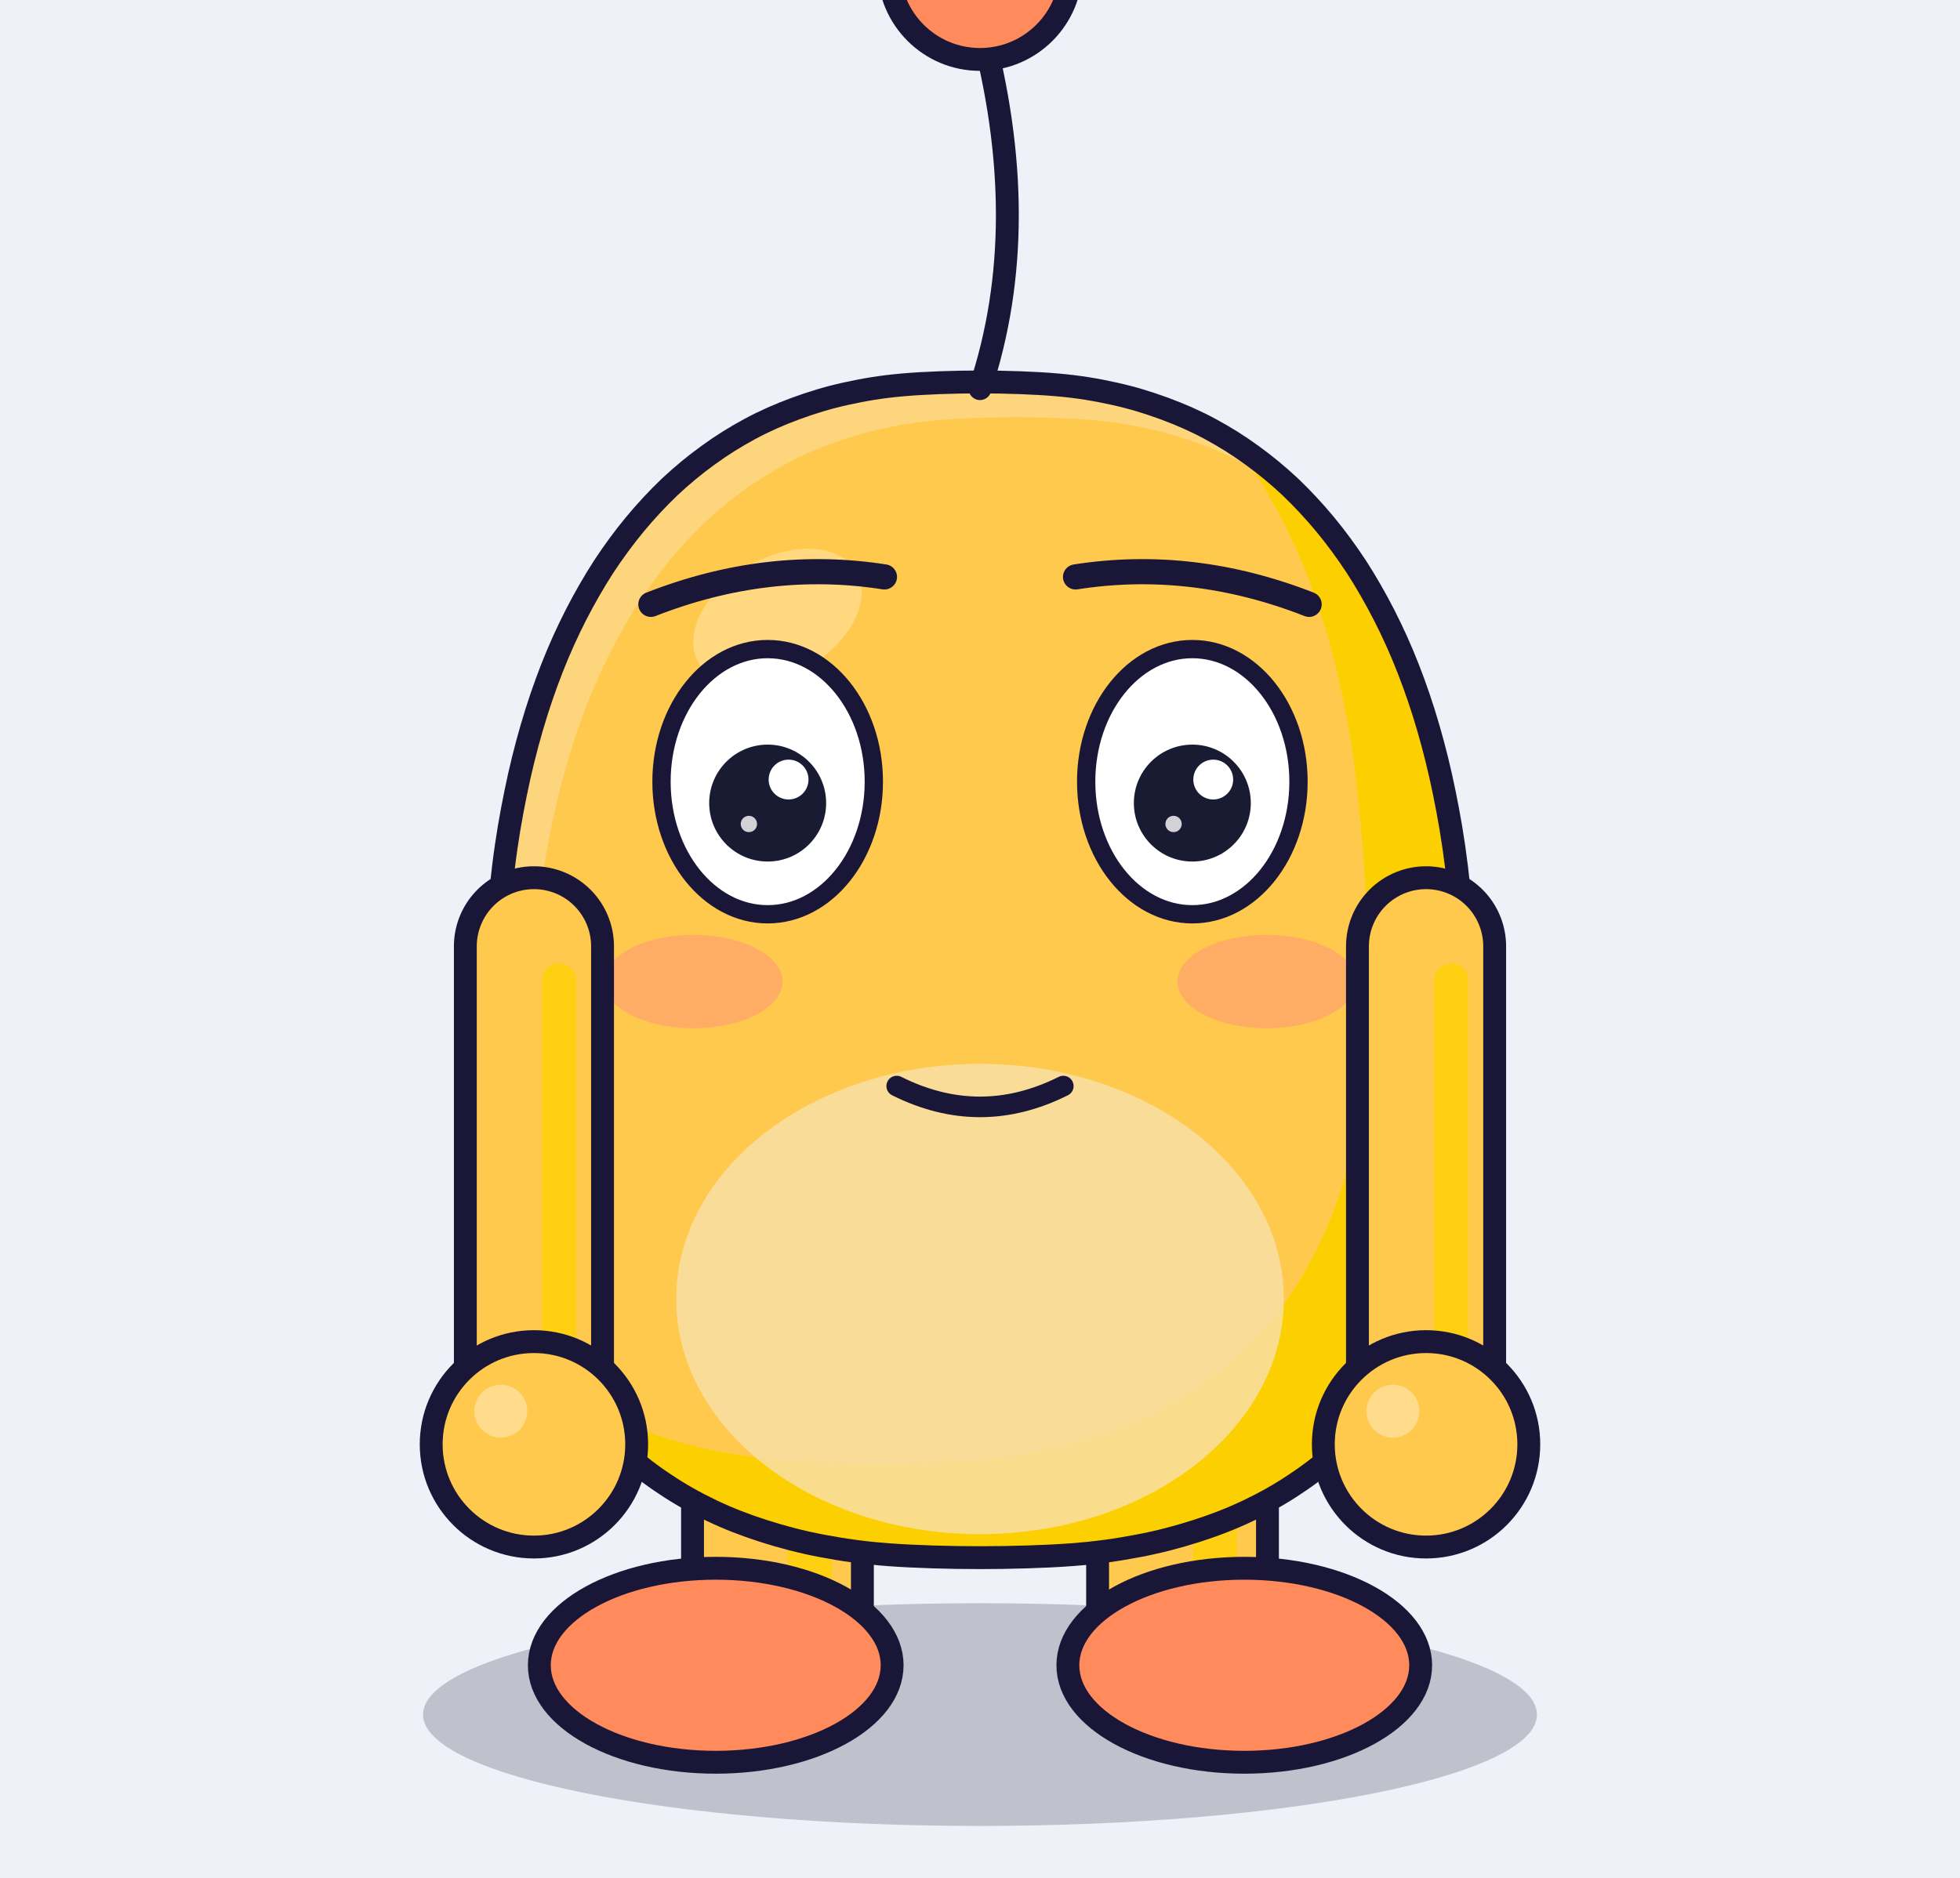
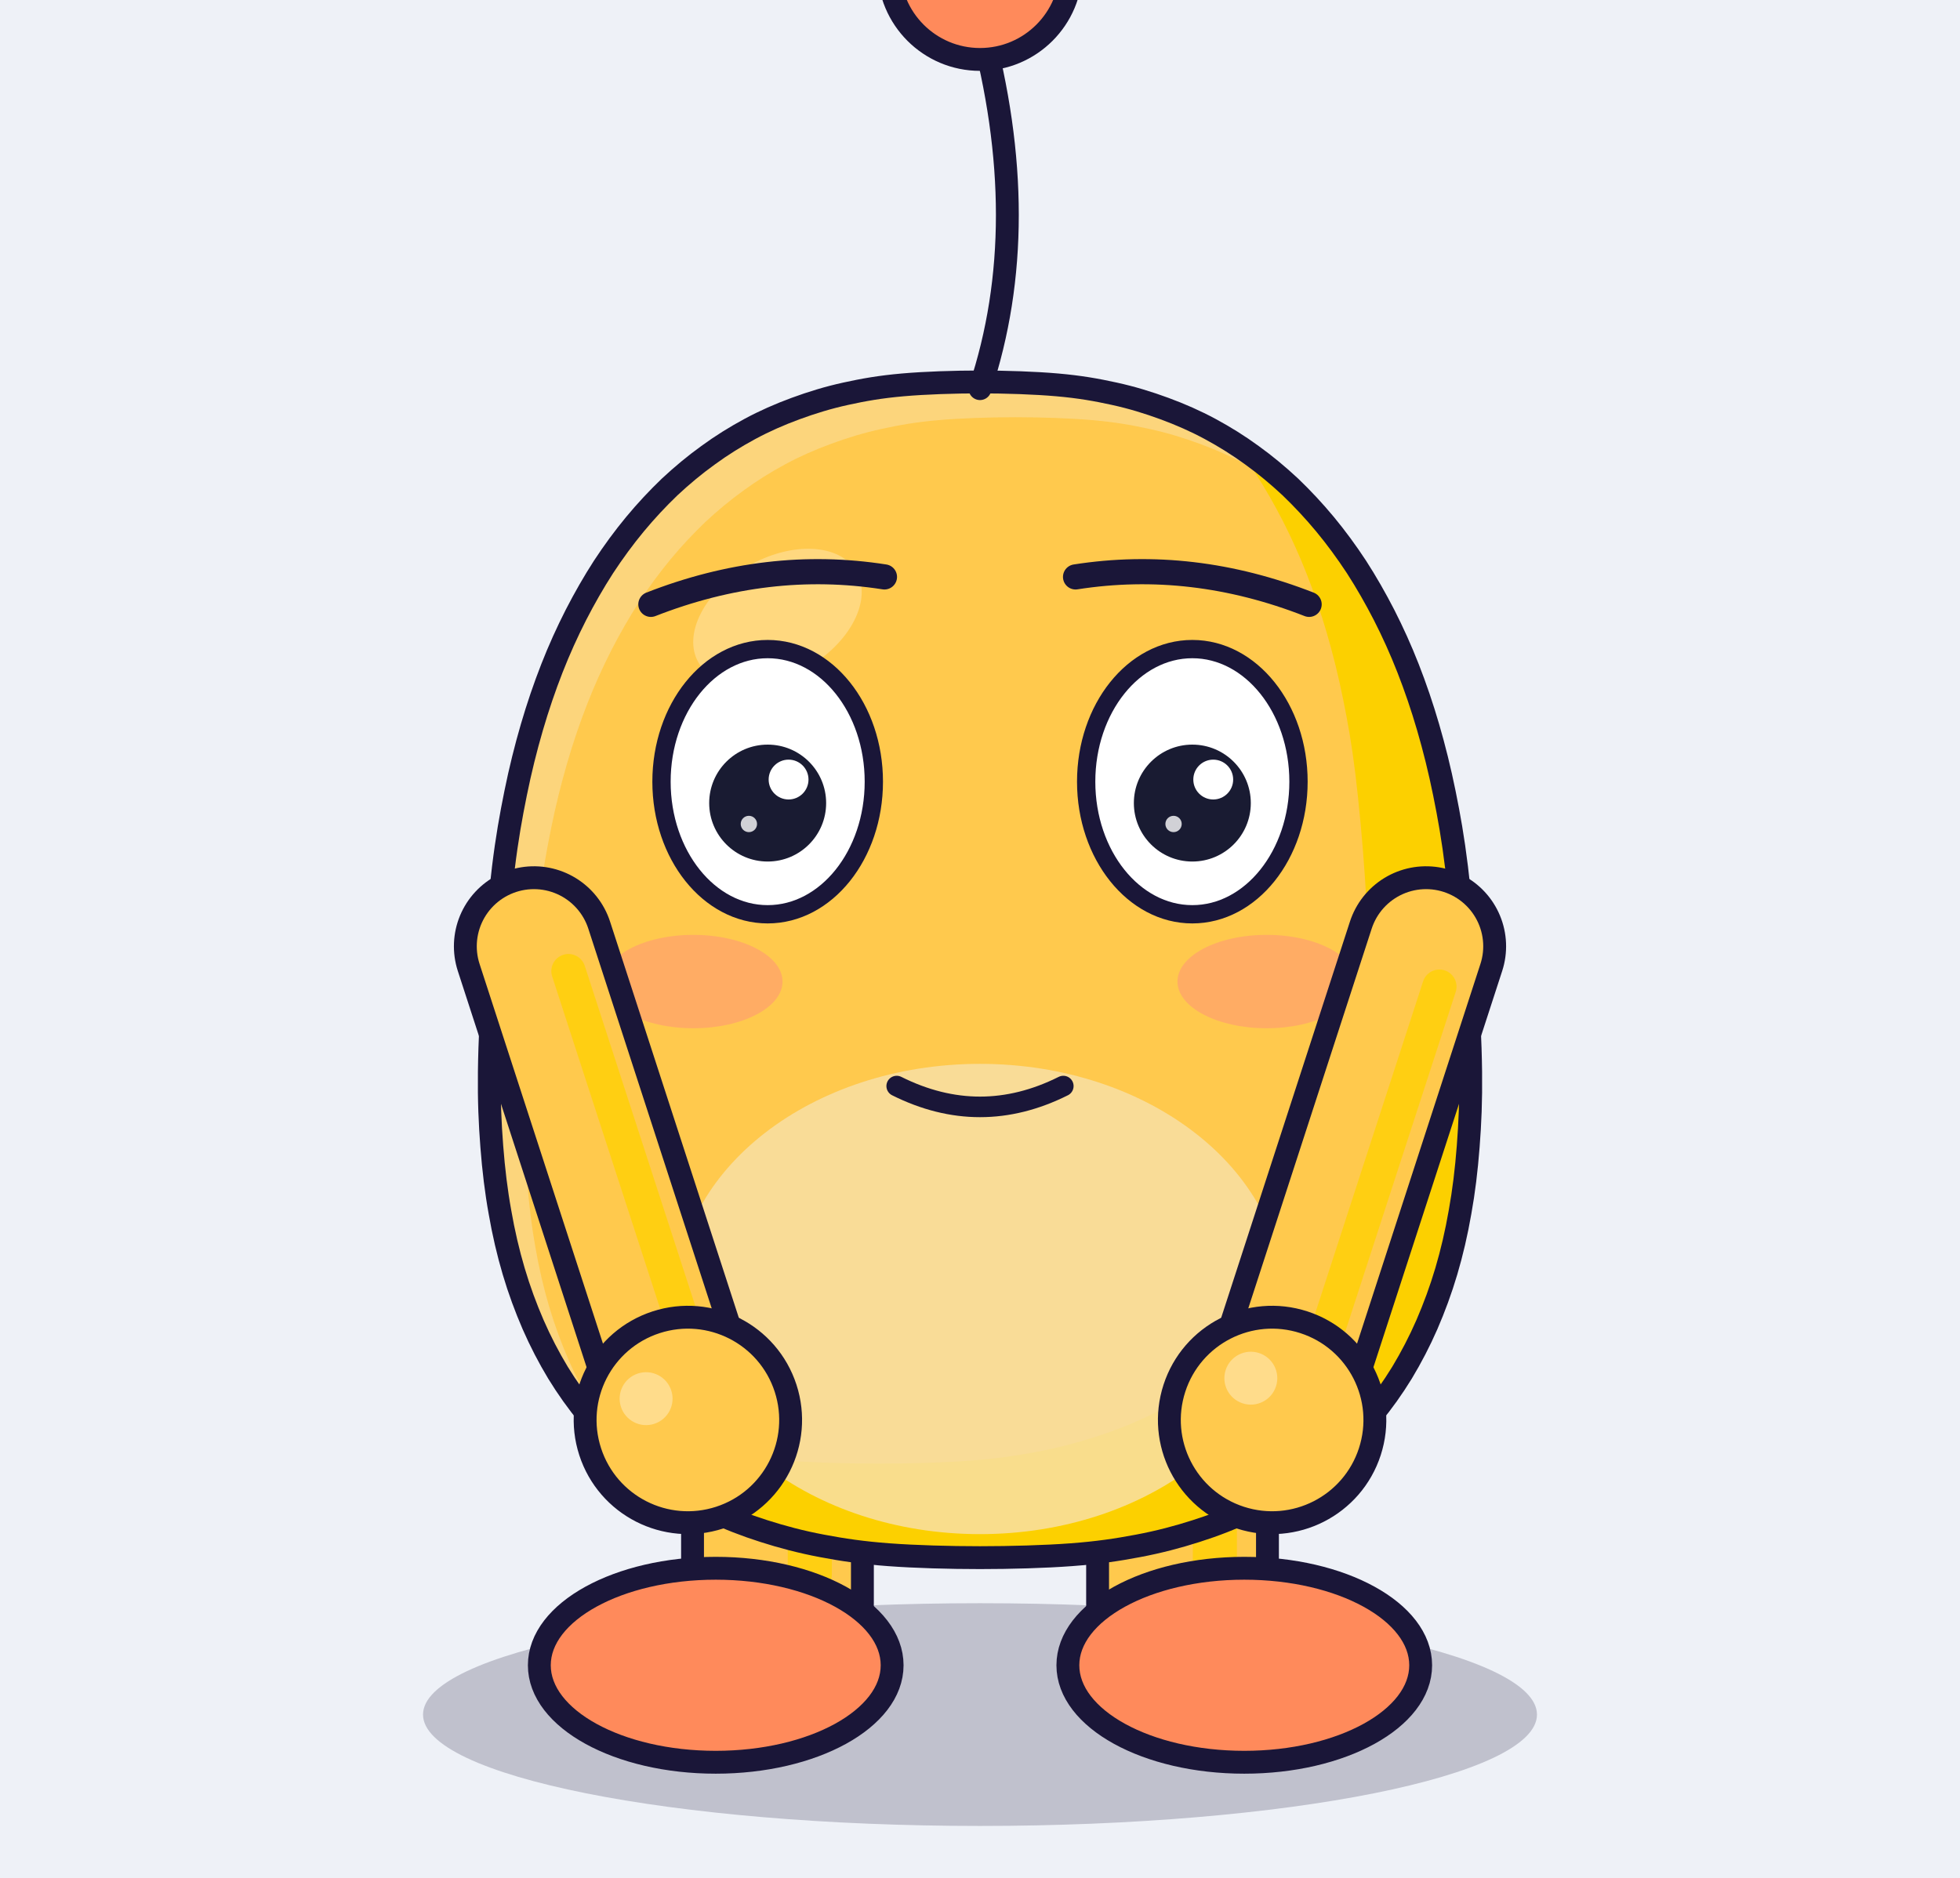
<svg xmlns="http://www.w3.org/2000/svg" viewBox="-600 -1050 1200 1150" width="600" height="575">
  <rect x="-600" y="-1050" width="1200" height="1150" fill="#EEF1F7" />
  <g transform="translate(-341.0 -75.0)">
    <ellipse cx="341.0" cy="75.0" rx="341.0" ry="68.2" fill="#1A1638" opacity="0.22" />
  </g>
  <g transform="translate(-263.8 -212.5)">
    <path d="M139.8 66.0 L139.8 144.5" stroke="#1A1638" stroke-width="118.0" stroke-linecap="round" />
    <path d="M139.8 66.0 L139.8 144.5" stroke="#FFC94D" stroke-width="90.0" stroke-linecap="round" />
    <path d="M159.6 93.0 L159.6 126.5" stroke="#FFD104" stroke-width="27.0" stroke-linecap="round" opacity="0.8" />
    <ellipse cx="102.0" cy="182.3" rx="108.0" ry="59.4" fill="#FF8A5B" stroke="#1A1638" stroke-width="14.0" />
  </g>
  <g transform="translate(-15.8 -212.5)">
    <path d="M139.8 66.0 L139.8 144.5" stroke="#1A1638" stroke-width="118.0" stroke-linecap="round" />
    <path d="M139.8 66.0 L139.8 144.5" stroke="#FFC94D" stroke-width="90.0" stroke-linecap="round" />
    <path d="M159.6 93.0 L159.6 126.5" stroke="#FFD104" stroke-width="27.0" stroke-linecap="round" opacity="0.8" />
    <ellipse cx="177.6" cy="182.3" rx="108.0" ry="59.4" fill="#FF8A5B" stroke="#1A1638" stroke-width="14.0" />
  </g>
  <g transform="translate(-338.0 -844.1)">
    <defs>
      <clipPath id="body-clip">
        <path d="M635.6 388.0 C637.0 408.8 638.2 432.4 638.4 450.5 C638.6 468.5 638.0 481.9 636.9 496.2 C635.8 510.5 634.2 523.7 631.9 536.4 C629.7 549.1 626.9 561.1 623.5 572.6 C620.1 584.1 616.1 594.9 611.6 605.3 C607.1 615.6 602.0 625.4 596.4 634.7 C590.7 644.0 584.5 652.7 577.8 660.8 C571.0 669.0 563.7 676.6 555.9 683.7 C548.1 690.7 539.7 697.2 530.7 703.1 C521.8 709.1 512.3 714.4 502.3 719.2 C492.2 724.0 481.7 728.1 470.4 731.7 C459.2 735.3 447.5 738.4 434.7 740.8 C422.0 743.2 410.0 745.0 393.9 746.2 C377.8 747.4 356.6 748.0 338.0 748.0 C319.4 748.0 298.2 747.4 282.1 746.2 C266.0 745.0 254.0 743.2 241.3 740.8 C228.5 738.4 216.8 735.3 205.6 731.7 C194.3 728.1 183.8 724.0 173.7 719.2 C163.7 714.4 154.2 709.1 145.3 703.1 C136.3 697.2 127.9 690.7 120.1 683.7 C112.3 676.6 105.0 669.0 98.2 660.8 C91.5 652.7 85.3 644.0 79.6 634.7 C74.0 625.4 68.9 615.6 64.4 605.3 C59.9 594.9 55.9 584.1 52.5 572.6 C49.1 561.1 46.3 549.1 44.1 536.4 C41.8 523.7 40.2 510.5 39.1 496.2 C38.0 481.9 37.4 468.5 37.6 450.5 C37.8 432.4 39.0 408.8 40.4 388.0 C41.8 367.2 44.0 343.6 46.2 325.5 C48.4 307.5 50.8 294.1 53.7 279.8 C56.6 265.5 59.9 252.3 63.6 239.6 C67.3 226.9 71.4 214.9 75.9 203.4 C80.4 191.9 85.3 181.1 90.6 170.7 C95.9 160.4 101.5 150.6 107.5 141.3 C113.6 132.0 120.0 123.3 126.7 115.2 C133.5 107.0 140.6 99.4 148.0 92.3 C155.5 85.3 163.3 78.8 171.5 72.9 C179.7 66.9 188.2 61.6 197.1 56.8 C206.0 52.0 215.3 47.9 225.1 44.3 C234.9 40.7 244.9 37.6 255.9 35.2 C266.8 32.8 277.0 31.0 290.7 29.8 C304.3 28.6 322.2 28.0 338.0 28.0 C353.8 28.0 371.7 28.6 385.3 29.8 C399.0 31.0 409.2 32.8 420.1 35.2 C431.1 37.6 441.1 40.7 450.9 44.3 C460.7 47.9 470.0 52.0 478.9 56.8 C487.8 61.6 496.3 66.9 504.5 72.9 C512.7 78.8 520.5 85.3 528.0 92.3 C535.4 99.4 542.5 107.0 549.3 115.2 C556.0 123.3 562.4 132.0 568.5 141.3 C574.5 150.6 580.1 160.4 585.4 170.7 C590.7 181.1 595.6 191.9 600.1 203.4 C604.6 214.9 608.7 226.9 612.4 239.6 C616.1 252.3 619.4 265.5 622.3 279.8 C625.2 294.1 627.6 307.5 629.8 325.5 C632.0 343.6 634.2 367.2 635.6 388.0 Z" />
      </clipPath>
    </defs>
    <path d="M635.6 388.0 C637.0 408.8 638.2 432.4 638.4 450.5 C638.6 468.5 638.0 481.9 636.9 496.2 C635.8 510.5 634.2 523.7 631.9 536.4 C629.7 549.1 626.9 561.1 623.5 572.6 C620.1 584.1 616.1 594.9 611.6 605.3 C607.1 615.6 602.0 625.4 596.4 634.7 C590.7 644.0 584.5 652.7 577.8 660.8 C571.0 669.0 563.7 676.6 555.9 683.7 C548.1 690.7 539.7 697.2 530.7 703.1 C521.8 709.1 512.3 714.4 502.3 719.2 C492.2 724.0 481.7 728.1 470.4 731.7 C459.2 735.3 447.5 738.4 434.7 740.8 C422.0 743.2 410.0 745.0 393.9 746.2 C377.8 747.4 356.6 748.0 338.0 748.0 C319.4 748.0 298.2 747.4 282.1 746.2 C266.0 745.0 254.0 743.2 241.3 740.8 C228.5 738.4 216.8 735.3 205.6 731.7 C194.3 728.1 183.8 724.0 173.7 719.2 C163.7 714.4 154.2 709.1 145.3 703.1 C136.3 697.2 127.9 690.7 120.1 683.7 C112.3 676.6 105.0 669.0 98.2 660.8 C91.5 652.7 85.3 644.0 79.6 634.7 C74.0 625.4 68.9 615.6 64.4 605.3 C59.9 594.9 55.9 584.1 52.5 572.6 C49.1 561.1 46.3 549.1 44.1 536.4 C41.8 523.7 40.2 510.5 39.1 496.2 C38.0 481.9 37.4 468.5 37.6 450.5 C37.8 432.4 39.0 408.8 40.4 388.0 C41.8 367.2 44.0 343.6 46.2 325.5 C48.4 307.5 50.8 294.1 53.7 279.8 C56.6 265.5 59.9 252.3 63.6 239.6 C67.3 226.9 71.4 214.9 75.9 203.4 C80.4 191.9 85.3 181.1 90.6 170.7 C95.9 160.4 101.5 150.6 107.5 141.3 C113.6 132.0 120.0 123.3 126.7 115.2 C133.5 107.0 140.6 99.4 148.0 92.3 C155.5 85.3 163.3 78.8 171.5 72.9 C179.7 66.9 188.2 61.6 197.1 56.8 C206.0 52.0 215.3 47.9 225.1 44.3 C234.9 40.7 244.9 37.6 255.9 35.2 C266.8 32.8 277.0 31.0 290.7 29.8 C304.3 28.6 322.2 28.0 338.0 28.0 C353.8 28.0 371.7 28.6 385.3 29.8 C399.0 31.0 409.2 32.8 420.1 35.2 C431.1 37.6 441.1 40.7 450.9 44.3 C460.7 47.9 470.0 52.0 478.9 56.8 C487.8 61.6 496.3 66.9 504.5 72.9 C512.7 78.8 520.5 85.3 528.0 92.3 C535.4 99.4 542.5 107.0 549.3 115.2 C556.0 123.3 562.4 132.0 568.5 141.3 C574.5 150.6 580.1 160.4 585.4 170.7 C590.7 181.1 595.6 191.9 600.1 203.4 C604.6 214.9 608.7 226.9 612.4 239.6 C616.1 252.3 619.4 265.5 622.3 279.8 C625.2 294.1 627.6 307.5 629.8 325.5 C632.0 343.6 634.2 367.2 635.6 388.0 Z" fill="#FFC94D" />
    <g clip-path="url(#body-clip)">
      <rect x="-592.0" y="-692.0" width="1860.0" height="2160.0" fill="#FCD000" />
      <path d="M635.6 388.0 C637.0 408.8 638.2 432.4 638.4 450.5 C638.6 468.5 638.0 481.9 636.9 496.2 C635.8 510.5 634.2 523.7 631.9 536.4 C629.7 549.1 626.9 561.1 623.5 572.6 C620.1 584.1 616.1 594.9 611.6 605.3 C607.1 615.6 602.0 625.4 596.4 634.7 C590.7 644.0 584.5 652.7 577.8 660.8 C571.0 669.0 563.7 676.6 555.9 683.7 C548.1 690.7 539.7 697.2 530.7 703.1 C521.8 709.1 512.3 714.4 502.3 719.2 C492.2 724.0 481.7 728.1 470.4 731.7 C459.2 735.3 447.5 738.4 434.7 740.8 C422.0 743.2 410.0 745.0 393.9 746.2 C377.8 747.4 356.6 748.0 338.0 748.0 C319.4 748.0 298.2 747.4 282.1 746.2 C266.0 745.0 254.0 743.2 241.3 740.8 C228.5 738.4 216.8 735.3 205.6 731.7 C194.3 728.1 183.8 724.0 173.7 719.2 C163.7 714.4 154.2 709.1 145.3 703.1 C136.3 697.2 127.9 690.7 120.1 683.7 C112.3 676.6 105.0 669.0 98.2 660.8 C91.5 652.7 85.3 644.0 79.6 634.7 C74.0 625.4 68.9 615.6 64.4 605.3 C59.9 594.9 55.9 584.1 52.5 572.6 C49.1 561.1 46.3 549.1 44.1 536.4 C41.8 523.7 40.2 510.5 39.1 496.2 C38.0 481.9 37.4 468.5 37.6 450.5 C37.8 432.4 39.0 408.8 40.4 388.0 C41.8 367.2 44.0 343.6 46.2 325.5 C48.4 307.5 50.8 294.1 53.7 279.8 C56.6 265.5 59.9 252.3 63.6 239.6 C67.3 226.9 71.4 214.9 75.9 203.4 C80.4 191.9 85.3 181.1 90.6 170.7 C95.9 160.4 101.5 150.6 107.5 141.3 C113.6 132.0 120.0 123.3 126.7 115.2 C133.5 107.0 140.6 99.4 148.0 92.3 C155.5 85.3 163.3 78.8 171.5 72.9 C179.7 66.9 188.2 61.6 197.1 56.8 C206.0 52.0 215.3 47.9 225.1 44.3 C234.9 40.7 244.9 37.6 255.9 35.2 C266.8 32.8 277.0 31.0 290.7 29.8 C304.3 28.6 322.2 28.0 338.0 28.0 C353.8 28.0 371.7 28.6 385.3 29.8 C399.0 31.0 409.2 32.8 420.1 35.2 C431.1 37.6 441.1 40.7 450.9 44.3 C460.7 47.9 470.0 52.0 478.9 56.8 C487.8 61.6 496.3 66.9 504.5 72.9 C512.7 78.8 520.5 85.3 528.0 92.3 C535.4 99.4 542.5 107.0 549.3 115.2 C556.0 123.3 562.4 132.0 568.5 141.3 C574.5 150.6 580.1 160.4 585.4 170.7 C590.7 181.1 595.6 191.9 600.1 203.4 C604.6 214.9 608.7 226.9 612.4 239.6 C616.1 252.3 619.4 265.5 622.3 279.8 C625.2 294.1 627.6 307.5 629.8 325.5 C632.0 343.6 634.2 367.2 635.6 388.0 Z" transform="translate(-62.0 -57.6)" fill="#FFC94D" />
      <path d="M635.6 388.0 C637.0 408.8 638.2 432.4 638.4 450.5 C638.6 468.5 638.0 481.9 636.9 496.2 C635.8 510.5 634.2 523.7 631.9 536.4 C629.7 549.1 626.9 561.1 623.5 572.6 C620.1 584.1 616.1 594.9 611.6 605.3 C607.1 615.6 602.0 625.4 596.4 634.7 C590.7 644.0 584.5 652.7 577.8 660.8 C571.0 669.0 563.7 676.6 555.9 683.7 C548.1 690.7 539.7 697.2 530.7 703.1 C521.8 709.1 512.3 714.4 502.3 719.2 C492.2 724.0 481.7 728.1 470.4 731.7 C459.2 735.3 447.5 738.4 434.7 740.8 C422.0 743.2 410.0 745.0 393.9 746.2 C377.8 747.4 356.6 748.0 338.0 748.0 C319.4 748.0 298.2 747.4 282.1 746.2 C266.0 745.0 254.0 743.2 241.3 740.8 C228.5 738.4 216.8 735.3 205.6 731.7 C194.3 728.1 183.8 724.0 173.7 719.2 C163.7 714.4 154.2 709.1 145.3 703.1 C136.3 697.2 127.9 690.7 120.1 683.7 C112.3 676.6 105.0 669.0 98.2 660.8 C91.5 652.7 85.3 644.0 79.6 634.7 C74.0 625.4 68.9 615.6 64.4 605.3 C59.9 594.9 55.9 584.1 52.5 572.6 C49.1 561.1 46.3 549.1 44.1 536.4 C41.8 523.7 40.2 510.5 39.1 496.2 C38.0 481.9 37.4 468.5 37.6 450.5 C37.8 432.4 39.0 408.8 40.4 388.0 C41.8 367.2 44.0 343.6 46.2 325.5 C48.4 307.5 50.8 294.1 53.7 279.8 C56.6 265.5 59.9 252.3 63.6 239.6 C67.3 226.9 71.4 214.9 75.9 203.4 C80.4 191.9 85.3 181.1 90.6 170.7 C95.9 160.4 101.5 150.6 107.5 141.3 C113.6 132.0 120.0 123.3 126.7 115.2 C133.5 107.0 140.6 99.4 148.0 92.3 C155.5 85.3 163.3 78.8 171.5 72.9 C179.7 66.9 188.2 61.6 197.1 56.8 C206.0 52.0 215.3 47.9 225.1 44.3 C234.9 40.7 244.9 37.6 255.9 35.2 C266.8 32.8 277.0 31.0 290.7 29.8 C304.3 28.6 322.2 28.0 338.0 28.0 C353.8 28.0 371.7 28.6 385.3 29.8 C399.0 31.0 409.2 32.8 420.1 35.2 C431.1 37.6 441.1 40.7 450.9 44.3 C460.7 47.9 470.0 52.0 478.9 56.8 C487.8 61.6 496.3 66.9 504.5 72.9 C512.7 78.8 520.5 85.3 528.0 92.3 C535.4 99.4 542.5 107.0 549.3 115.2 C556.0 123.3 562.4 132.0 568.5 141.3 C574.5 150.6 580.1 160.4 585.4 170.7 C590.7 181.1 595.6 191.9 600.1 203.4 C604.6 214.9 608.7 226.9 612.4 239.6 C616.1 252.3 619.4 265.5 622.3 279.8 C625.2 294.1 627.6 307.5 629.8 325.5 C632.0 343.6 634.2 367.2 635.6 388.0 Z M 657.3 409.6 C 658.7 430.4 659.9 454.0 660.1 472.1 C 660.3 490.1 659.7 503.5 658.6 517.8 C 657.5 532.1 655.9 545.3 653.6 558.0 C 651.4 570.7 648.6 582.7 645.2 594.2 C 641.8 605.7 637.8 616.5 633.3 626.9 C 628.8 637.2 623.7 647.0 618.1 656.3 C 612.4 665.6 606.2 674.3 599.5 682.4 C 592.7 690.6 585.4 698.2 577.6 705.3 C 569.8 712.3 561.4 718.8 552.4 724.7 C 543.5 730.7 534.0 736.0 524.0 740.8 C 513.9 745.6 503.4 749.7 492.1 753.3 C 480.9 756.9 469.2 760.0 456.4 762.4 C 443.7 764.8 431.7 766.6 415.6 767.8 C 399.5 769.0 378.3 769.6 359.7 769.6 C 341.1 769.6 319.9 769.0 303.8 767.8 C 287.7 766.6 275.7 764.8 263.0 762.4 C 250.2 760.0 238.5 756.9 227.3 753.3 C 216.0 749.7 205.5 745.6 195.4 740.8 C 185.4 736.0 175.9 730.7 167.0 724.7 C 158.0 718.8 149.6 712.3 141.8 705.3 C 134.0 698.2 126.7 690.6 119.9 682.4 C 113.2 674.3 107.0 665.6 101.3 656.3 C 95.7 647.0 90.6 637.2 86.1 626.9 C 81.6 616.5 77.6 605.7 74.2 594.2 C 70.8 582.7 68.0 570.7 65.8 558.0 C 63.5 545.3 61.9 532.1 60.8 517.8 C 59.7 503.5 59.1 490.1 59.3 472.1 C 59.5 454.0 60.7 430.4 62.1 409.6 C 63.5 388.8 65.7 365.2 67.9 347.1 C 70.1 329.1 72.5 315.7 75.4 301.4 C 78.3 287.1 81.6 273.9 85.3 261.2 C 89.0 248.5 93.1 236.5 97.6 225.0 C 102.1 213.5 107.0 202.7 112.3 192.3 C 117.6 182.0 123.2 172.2 129.2 162.9 C 135.3 153.6 141.7 144.9 148.4 136.8 C 155.2 128.6 162.3 121.0 169.7 113.9 C 177.2 106.9 185.0 100.4 193.2 94.5 C 201.4 88.5 209.9 83.2 218.8 78.4 C 227.7 73.6 237.0 69.5 246.8 65.9 C 256.6 62.3 266.6 59.2 277.6 56.8 C 288.5 54.4 298.7 52.6 312.4 51.4 C 326.0 50.2 343.9 49.6 359.7 49.6 C 375.5 49.6 393.4 50.2 407.0 51.4 C 420.7 52.6 430.9 54.4 441.8 56.8 C 452.8 59.2 462.8 62.3 472.6 65.9 C 482.4 69.5 491.7 73.6 500.6 78.4 C 509.5 83.2 518.0 88.5 526.2 94.5 C 534.4 100.4 542.2 106.9 549.7 113.9 C 557.1 121.0 564.2 128.6 571.0 136.8 C 577.7 144.9 584.1 153.6 590.2 162.9 C 596.2 172.2 601.8 182.0 607.1 192.3 C 612.4 202.7 617.3 213.5 621.8 225.0 C 626.3 236.5 630.4 248.5 634.1 261.2 C 637.8 273.9 641.1 287.1 644.0 301.4 C 646.9 315.7 649.3 329.1 651.5 347.1 C 653.7 365.2 655.9 388.8 657.3 409.6 Z" fill-rule="evenodd" fill="#F8E4B6" opacity="0.45" />
      <ellipse cx="214.0" cy="172.0" rx="55.8" ry="36.0" transform="rotate(-30 214.0 172.0)" fill="#FFFFFF" opacity="0.28" />
      <ellipse cx="338.0" cy="589.6" rx="186.0" ry="144.0" fill="#F8DFA4" opacity="0.85" />
    </g>
    <path d="M635.6 388.0 C637.0 408.8 638.2 432.4 638.4 450.5 C638.6 468.5 638.0 481.9 636.9 496.2 C635.8 510.5 634.2 523.7 631.9 536.4 C629.7 549.1 626.9 561.1 623.5 572.6 C620.1 584.1 616.1 594.9 611.6 605.3 C607.1 615.6 602.0 625.4 596.4 634.7 C590.7 644.0 584.5 652.7 577.8 660.8 C571.0 669.0 563.7 676.6 555.9 683.7 C548.1 690.7 539.7 697.2 530.7 703.1 C521.8 709.1 512.3 714.4 502.3 719.2 C492.2 724.0 481.7 728.1 470.4 731.7 C459.2 735.3 447.5 738.4 434.7 740.8 C422.0 743.2 410.0 745.0 393.9 746.2 C377.8 747.4 356.6 748.0 338.0 748.0 C319.4 748.0 298.2 747.4 282.1 746.2 C266.0 745.0 254.0 743.2 241.3 740.8 C228.5 738.4 216.8 735.3 205.6 731.7 C194.3 728.1 183.8 724.0 173.7 719.2 C163.7 714.4 154.2 709.1 145.3 703.1 C136.3 697.2 127.9 690.7 120.1 683.7 C112.3 676.6 105.0 669.0 98.2 660.8 C91.5 652.7 85.3 644.0 79.6 634.7 C74.0 625.4 68.9 615.6 64.4 605.3 C59.9 594.9 55.9 584.1 52.5 572.6 C49.1 561.1 46.3 549.1 44.1 536.4 C41.8 523.7 40.2 510.5 39.1 496.2 C38.0 481.9 37.4 468.5 37.6 450.5 C37.8 432.4 39.0 408.8 40.4 388.0 C41.8 367.2 44.0 343.6 46.2 325.5 C48.4 307.5 50.8 294.1 53.7 279.8 C56.6 265.5 59.9 252.3 63.6 239.6 C67.3 226.9 71.4 214.9 75.9 203.4 C80.4 191.9 85.3 181.1 90.6 170.7 C95.9 160.4 101.5 150.6 107.5 141.3 C113.6 132.0 120.0 123.3 126.7 115.2 C133.5 107.0 140.6 99.4 148.0 92.3 C155.5 85.3 163.3 78.8 171.5 72.9 C179.7 66.9 188.2 61.6 197.1 56.8 C206.0 52.0 215.3 47.9 225.1 44.3 C234.9 40.7 244.9 37.6 255.9 35.2 C266.8 32.8 277.0 31.0 290.7 29.8 C304.3 28.6 322.2 28.0 338.0 28.0 C353.8 28.0 371.7 28.6 385.3 29.8 C399.0 31.0 409.2 32.8 420.1 35.2 C431.1 37.6 441.1 40.7 450.9 44.3 C460.7 47.9 470.0 52.0 478.9 56.8 C487.8 61.6 496.3 66.9 504.5 72.9 C512.7 78.8 520.5 85.3 528.0 92.3 C535.4 99.4 542.5 107.0 549.3 115.2 C556.0 123.3 562.4 132.0 568.5 141.3 C574.5 150.6 580.1 160.4 585.4 170.7 C590.7 181.1 595.6 191.9 600.1 203.4 C604.6 214.9 608.7 226.9 612.4 239.6 C616.1 252.3 619.4 265.5 622.3 279.8 C625.2 294.1 627.6 307.5 629.8 325.5 C632.0 343.6 634.2 367.2 635.6 388.0 Z" fill="none" stroke="#1A1638" stroke-width="14" stroke-linejoin="round" />
    <ellipse cx="162.5" cy="395.2" rx="54.6" ry="28.6" fill="#FF8A80" opacity="0.45" />
    <ellipse cx="513.5" cy="395.2" rx="54.6" ry="28.6" fill="#FF8A80" opacity="0.45" />
  </g>
-   <g transform="translate(-395.6 -526.5)">
-     <path d="M122.5 56.0 L122.5 361.0" stroke="#1A1638" stroke-width="98.0" stroke-linecap="round" />
-     <path d="M122.5 56.0 L122.5 361.0" stroke="#FFC94D" stroke-width="70.0" stroke-linecap="round" />
-     <path d="M137.9 77.0 L137.9 347.0" stroke="#FFD104" stroke-width="21.0" stroke-linecap="round" opacity="0.8" />
-     <circle cx="122.5" cy="361.0" r="62.9" fill="#FFC94D" stroke="#1A1638" stroke-width="14.0" />
-     <circle cx="102.2" cy="340.7" r="16.2" fill="#FFFFFF" opacity="0.35" />
-   </g>
-   <g transform="translate(150.6 -526.5)">
-     <path d="M122.5 56.0 L122.5 361.0" stroke="#1A1638" stroke-width="98.0" stroke-linecap="round" />
-     <path d="M122.5 56.0 L122.5 361.0" stroke="#FFC94D" stroke-width="70.0" stroke-linecap="round" />
-     <path d="M137.9 77.0 L137.9 347.0" stroke="#FFD104" stroke-width="21.0" stroke-linecap="round" opacity="0.8" />
-     <circle cx="122.5" cy="361.0" r="62.9" fill="#FFC94D" stroke="#1A1638" stroke-width="14.0" />
-     <circle cx="102.2" cy="340.7" r="16.2" fill="#FFFFFF" opacity="0.35" />
-   </g>
  <g transform="translate(-76.8 -1146.2)">
    <path d="M76.8 334.2 Q110.3 233.4 76.8 110.3" fill="none" stroke="#1A1638" stroke-width="14.0" stroke-linecap="round" />
    <circle cx="76.8" cy="76.8" r="55.8" fill="#FF8A5B" stroke="#1A1638" stroke-width="14.0" />
    <circle cx="60.1" cy="60.1" r="16.7" fill="#FFFFFF" opacity="0.6" />
  </g>
  <g transform="translate(-209.0 -666.5)">
    <ellipse cx="79.0" cy="95.2" rx="65.0" ry="81.2" fill="#FFFFFF" stroke="#1A1638" stroke-width="11.2" />
  </g>
  <g transform="translate(-167.8 -596.0)">
    <circle cx="37.8" cy="37.8" r="35.8" fill="#191B32" />
    <circle cx="50.6" cy="23.4" r="12.2" fill="#FFFFFF" />
    <circle cx="26.3" cy="50.6" r="5.0" fill="#FFFFFF" opacity="0.8" />
  </g>
  <g transform="translate(-215.5 -716.3)">
    <path d="M14.0 36.4 Q85.5 8.4 157.0 19.6" fill="none" stroke="#1A1638" stroke-width="15.4" stroke-linecap="round" />
  </g>
  <g transform="translate(51.0 -666.5)">
    <ellipse cx="79.0" cy="95.2" rx="65.0" ry="81.2" fill="#FFFFFF" stroke="#1A1638" stroke-width="11.2" />
  </g>
  <g transform="translate(92.2 -596.0)">
    <circle cx="37.8" cy="37.8" r="35.8" fill="#191B32" />
    <circle cx="50.6" cy="23.4" r="12.2" fill="#FFFFFF" />
    <circle cx="26.3" cy="50.6" r="5.0" fill="#FFFFFF" opacity="0.8" />
  </g>
  <g transform="translate(44.5 -716.3)">
    <path d="M14.0 19.6 Q85.5 8.4 157.0 36.4" fill="none" stroke="#1A1638" stroke-width="15.4" stroke-linecap="round" />
  </g>
  <g transform="translate(-99.0 -430.8)">
    <path d="M48.0 45.9 Q99.0 71.4 150.0 45.9" fill="none" stroke="#1A1638" stroke-width="12.6" stroke-linecap="round" stroke-linejoin="round" />
  </g>
+   <g transform="translate(-395.6 -526.5) rotate(-18.0 122.5 56.0)">
+     <path d="M122.5 56.0 L122.5 361.0" stroke="#1A1638" stroke-width="98.0" stroke-linecap="round" />
+     <path d="M122.5 56.0 L122.5 361.0" stroke="#FFC94D" stroke-width="70.0" stroke-linecap="round" />
+     <path d="M137.9 77.0 L137.9 347.0" stroke="#FFD104" stroke-width="21.0" stroke-linecap="round" opacity="0.8" />
+     <circle cx="122.5" cy="361.0" r="62.9" fill="#FFC94D" stroke="#1A1638" stroke-width="14.0" />
+     <circle cx="102.2" cy="340.7" r="16.2" fill="#FFFFFF" opacity="0.35" />
+   </g>
+   <g transform="translate(150.6 -526.5) rotate(18.0 122.5 56.0)">
+     <path d="M122.5 56.0 L122.5 361.0" stroke="#1A1638" stroke-width="98.0" stroke-linecap="round" />
+     <path d="M122.5 56.0 L122.5 361.0" stroke="#FFC94D" stroke-width="70.0" stroke-linecap="round" />
+     <path d="M137.9 77.0 L137.9 347.0" stroke="#FFD104" stroke-width="21.0" stroke-linecap="round" opacity="0.8" />
+     <circle cx="122.5" cy="361.0" r="62.9" fill="#FFC94D" stroke="#1A1638" stroke-width="14.0" />
+     <circle cx="102.2" cy="340.7" r="16.2" fill="#FFFFFF" opacity="0.35" />
+   </g>
</svg>
